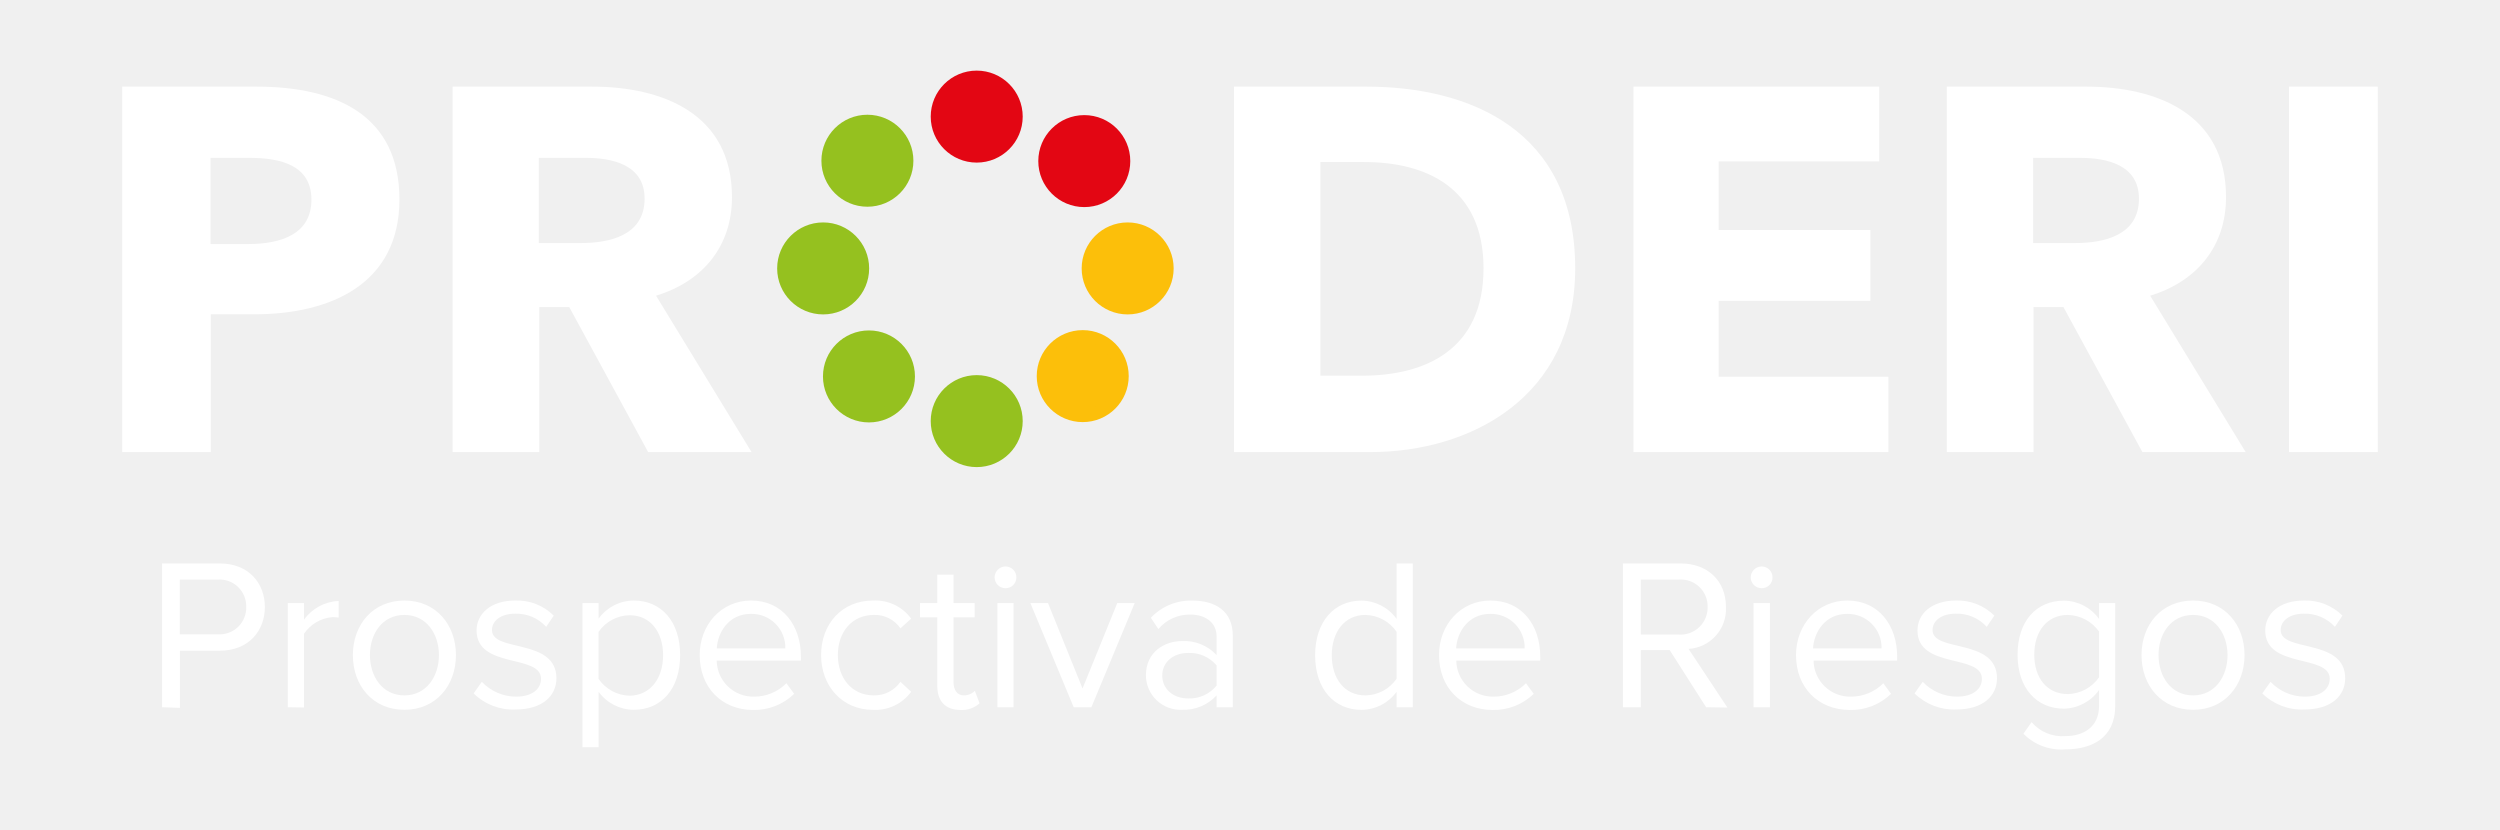
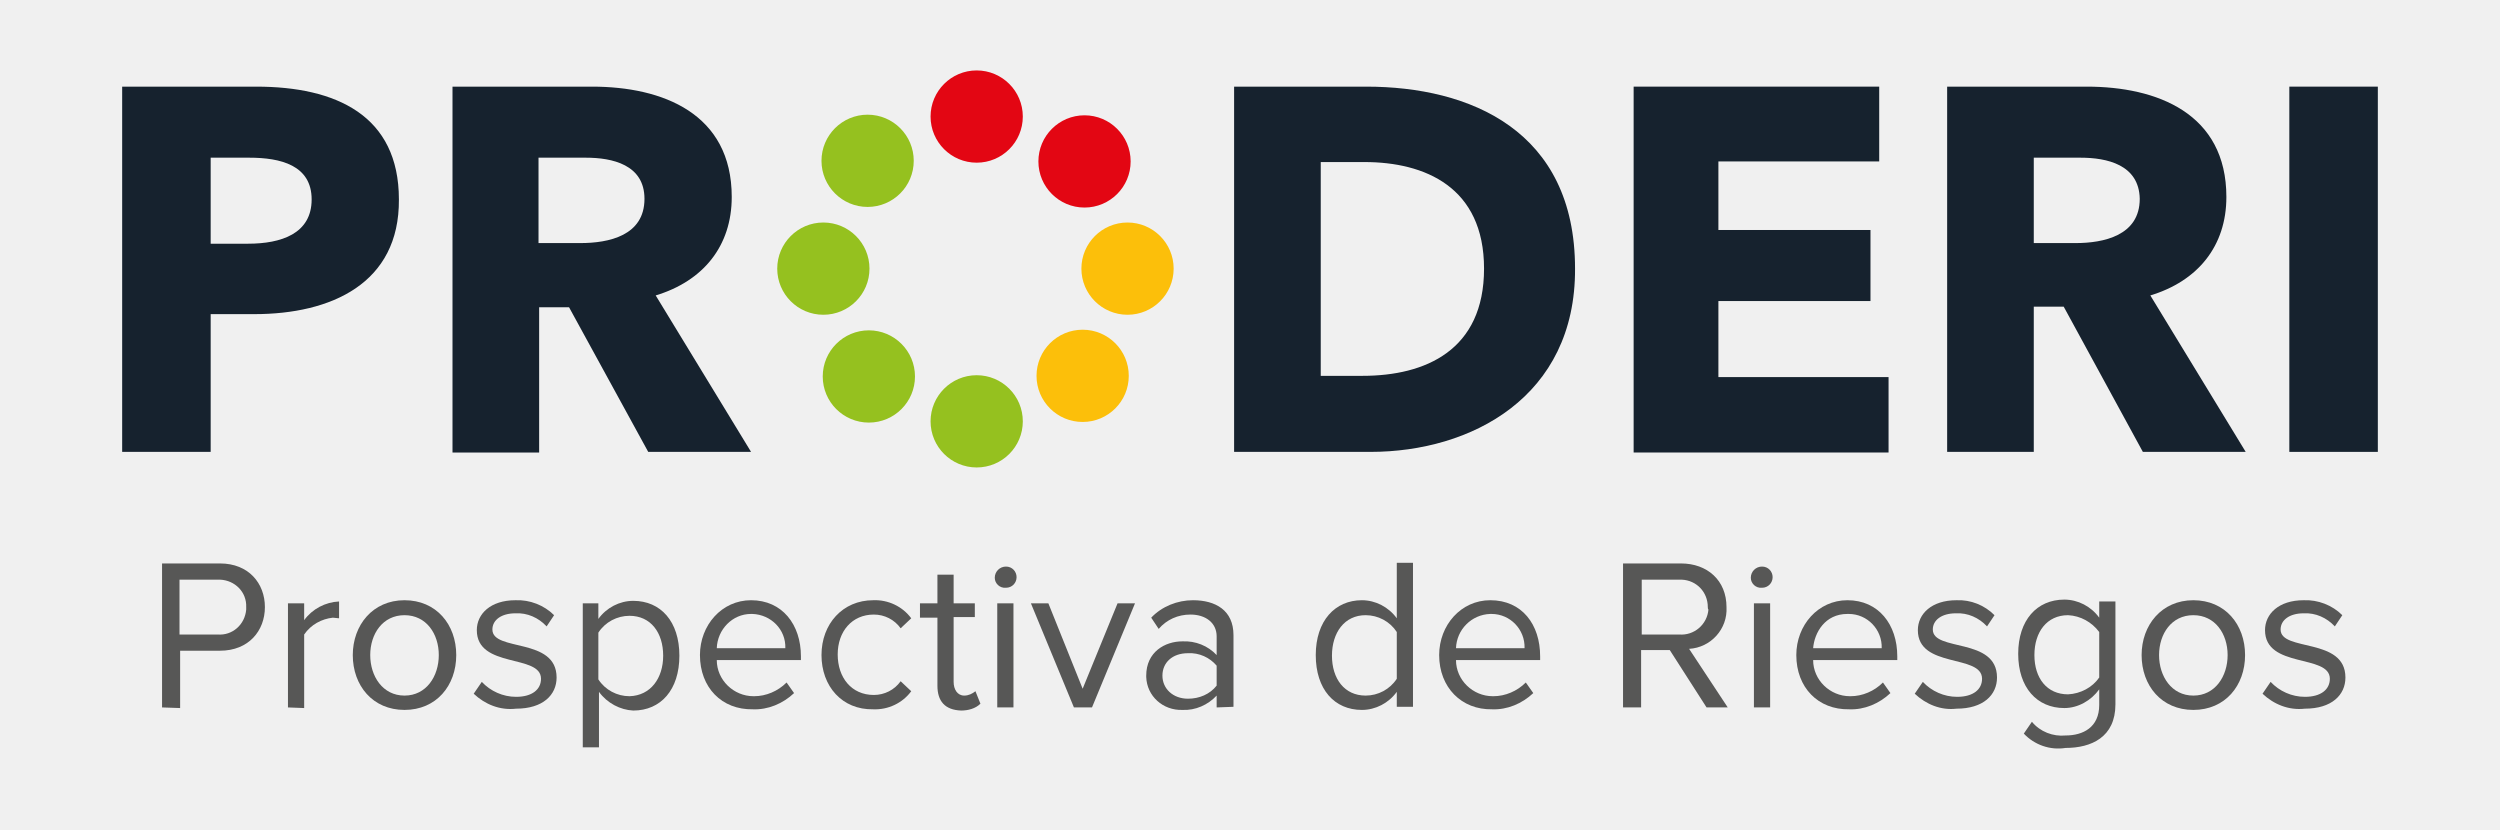
- <svg xmlns="http://www.w3.org/2000/svg" id="eJwg7p3S91b1" viewBox="0 0 401.14 133.07" shape-rendering="geometricPrecision" text-rendering="geometricPrecision">
-   <style>#eJwg7p3S91b8_tr {animation: eJwg7p3S91b8_tr__tr 6000ms linear infinite normal forwards}@keyframes eJwg7p3S91b8_tr__tr { 0% {transform: translate(156.51px,43.14px) rotate(0deg)} 100% {transform: translate(156.51px,43.14px) rotate(360.467deg)}}</style>
-   <path d="M40.82,50.43h-7v22.11h-14.21v-58.64h21.54C54,13.9,64.09,18.54,64.09,32c0,13.54-11.01,18.43-23.27,18.43ZM40,25.33h-6.22v13.83h6c5.3,0,10.19-1.57,10.19-7.12s-4.97-6.71-9.97-6.71Z" fill="#fff" />
-   <path d="M104,72.54L91.34,49.27h-4.81v23.27h-13.91v-58.64h22.38c11.26,0,22.45,4.31,22.45,17.73c0,7.86-4.64,13.5-12.18,15.82l15.32,25.09ZM94,25.33h-7.55v13.67h6.71c4.55,0,10.27-1.16,10.27-7.13c0-5.46-5.22-6.54-9.43-6.54Z" fill="#fff" />
-   <path d="M219.87,72.54h-21.87v-58.64h21.21c16.64,0,33.54,7,33.54,29.16c0,20.62-16.75,29.48-32.88,29.48Zm-1-46.55h-7v34.29h6.71c10.1,0,19.46-4.14,19.46-17.22s-9.39-17.06-19.16-17.06Z" fill="#fff" />
-   <path d="M262.1,72.54v-58.64h39.43v12h-25.76v11h24.35v11.37h-24.35v12.18h27.23v12.09Z" fill="#fff" />
-   <path d="M343.76,72.54L331.09,49.27h-4.8v23.27h-13.91v-58.64h22.36c11.26,0,22.44,4.31,22.44,17.73c0,7.86-4.63,13.5-12.17,15.82l15.32,25.09Zm-10-47.21h-7.53v13.67h6.71c4.55,0,10.27-1.16,10.27-7.13-.02-5.46-5.21-6.54-9.47-6.54Z" fill="#fff" />
-   <path d="M367.28,72.54v-58.64h14.25v58.64Z" fill="#fff" />
-   <g id="eJwg7p3S91b8_tr" transform="translate(156.51,43.14) rotate(0)">
-     <g transform="translate(-156.51,-43.14)">
-       <circle r="6.38" transform="translate(156.72 67.57)" fill="#95c11f" stroke="#95c11f" stroke-width="2" stroke-miterlimit="10" />
-       <circle r="6.38" transform="translate(139.43 60.4)" fill="#95c11f" stroke="#95c11f" stroke-width="2" stroke-miterlimit="10" />
-       <circle r="6.38" transform="translate(132.08 43.07)" fill="#95c11f" stroke="#95c11f" stroke-width="2" stroke-miterlimit="10" />
-       <circle r="6.38" transform="translate(139.18 25.79)" fill="#95c11f" stroke="#95c11f" stroke-width="2" stroke-miterlimit="10" />
-       <circle r="6.38" transform="translate(156.72 18.71)" fill="#e30613" stroke="#e30613" stroke-width="2" stroke-miterlimit="10" />
-       <circle r="6.38" transform="translate(173.98 25.85)" fill="#e30613" stroke="#e30613" stroke-width="2" stroke-miterlimit="10" />
-       <circle r="6.38" transform="translate(180.94 43.07)" fill="#fcbf0a" stroke="#fcbf0a" stroke-width="2" stroke-miterlimit="10" />
-       <circle r="6.38" transform="translate(173.73 60.35)" fill="#fcbf0a" stroke="#fcbf0a" stroke-width="2" stroke-miterlimit="10" />
+ <svg xmlns="http://www.w3.org/2000/svg" id="ejUOD6iA08s1" viewBox="0 0 401.1 133.1" shape-rendering="geometricPrecision" text-rendering="geometricPrecision">
+   <style>#ejUOD6iA08s8_tr {animation: ejUOD6iA08s8_tr__tr 6000ms linear infinite normal forwards}@keyframes ejUOD6iA08s8_tr__tr { 0% {transform: translate(156.5px,43.15px) rotate(0deg)} 100% {transform: translate(156.5px,43.15px) rotate(360.3951deg)}}</style>
+   <path d="M40.8,50.4h-7v22.1h-14.2v-58.6h21.5C53.9,13.9,64,18.5,64,32c.1,13.5-10.9,18.4-23.2,18.4ZM40,25.3h-6.2v13.8h6C45.1,39.1,50,37.5,50,32s-5-6.7-10-6.7Z" fill="#16222e" />
+   <path d="M104,72.5L91.3,49.3h-4.8v23.3h-13.9v-58.7h22.4c11.3,0,22.4,4.3,22.4,17.7c0,7.9-4.6,13.5-12.2,15.8l15.3,25.1h-16.5ZM94,25.3h-7.6v13.7h6.7c4.6,0,10.3-1.2,10.3-7.1c0-5.5-5.2-6.6-9.4-6.6Z" fill="#16222e" />
+   <path d="M219.9,72.5h-21.9v-58.6h21.2c16.6,0,33.5,7,33.5,29.2.1,20.6-16.7,29.4-32.8,29.4Zm-1-46.5h-7v34.3h6.7c10.1,0,19.5-4.1,19.5-17.2s-9.5-17.1-19.2-17.1v0Z" fill="#16222e" />
+   <path d="M262.1,72.5v-58.6h39.4v12h-25.8v11h24.4v11.4h-24.4v12.2h27.3v12.1h-40.9Z" fill="#16222e" />
+   <path d="M343.8,72.5L331.1,49.2h-4.8v23.3h-13.9v-58.6h22.4c11.3,0,22.4,4.3,22.4,17.7c0,7.9-4.6,13.5-12.2,15.8l15.3,25.1h-16.5Zm-10-47.2h-7.5v13.7h6.7c4.5,0,10.3-1.2,10.3-7.1-.1-5.5-5.3-6.6-9.5-6.6v0Z" fill="#16222e" />
+   <path d="M367.3,72.5v-58.6h14.2v58.6h-14.2Z" fill="#16222e" />
+   <g id="ejUOD6iA08s8_tr" transform="translate(156.5,43.15) rotate(0)">
+     <g transform="translate(-156.5,-43.15)">
+       <circle r="6.4" transform="translate(156.7 67.6)" fill="#95c11f" stroke="#95c11f" stroke-width="2" stroke-miterlimit="10" />
+       <circle r="6.4" transform="translate(139.4 60.4)" fill="#95c11f" stroke="#95c11f" stroke-width="2" stroke-miterlimit="10" />
+       <circle r="6.4" transform="translate(132.1 43.1)" fill="#95c11f" stroke="#95c11f" stroke-width="2" stroke-miterlimit="10" />
+       <circle r="6.4" transform="translate(139.2 25.8)" fill="#95c11f" stroke="#95c11f" stroke-width="2" stroke-miterlimit="10" />
+       <circle r="6.4" transform="translate(156.7 18.7)" fill="#e30613" stroke="#e30613" stroke-width="2" stroke-miterlimit="10" />
+       <circle r="6.4" transform="translate(174 25.9)" fill="#e30613" stroke="#e30613" stroke-width="2" stroke-miterlimit="10" />
+       <circle r="6.4" transform="translate(180.9 43.1)" fill="#fcbf0a" stroke="#fcbf0a" stroke-width="2" stroke-miterlimit="10" />
+       <circle r="6.4" transform="translate(173.7 60.3)" fill="#fcbf0a" stroke="#fcbf0a" stroke-width="2" stroke-miterlimit="10" />
    </g>
  </g>
-   <path d="M26,113.48v-23.07h9.27c4.64,0,7.23,3.18,7.23,7s-2.63,7-7.23,7h-6.4v9.17ZM39.51,97.36c.026-1.207-.459-2.368-1.335-3.198s-2.062-1.252-3.265-1.162h-6.06v8.78h6.06c1.213.089,2.407-.342,3.285-1.185s1.355-2.019,1.315-3.235Z" fill="#fff" />
-   <path d="M46.18,113.48v-16.71h2.6v2.66c1.292-1.803,3.343-2.91,5.56-3v2.66c-.332-.041-.666-.064-1-.07-1.847.151-3.524,1.134-4.56,2.67v11.83Z" fill="#fff" />
-   <path d="M56.62,105.11c0-4.85,3.19-8.75,8.27-8.75s8.27,3.9,8.27,8.75-3.18,8.78-8.27,8.78-8.27-3.89-8.27-8.78Zm13.81,0c0-3.39-2-6.44-5.54-6.44s-5.53,3-5.53,6.44s2,6.47,5.53,6.47s5.54-3.05,5.54-6.47Z" fill="#fff" />
-   <path d="M76,111.26l1.31-1.86c1.429,1.515,3.418,2.376,5.5,2.38c2.56,0,4-1.21,4-2.87c0-4-10.34-1.55-10.34-7.75c0-2.62,2.21-4.8,6.19-4.8c2.31-.088,4.552.788,6.19,2.42l-1.21,1.8c-1.275-1.404-3.104-2.176-5-2.11-2.28,0-3.7,1.14-3.7,2.63c0,3.63,10.34,1.24,10.34,7.74c0,2.81-2.25,5-6.54,5-2.51.127-4.956-.81-6.74-2.58Z" fill="#fff" />
-   <path d="M96.05,111v8.89h-2.59v-23.12h2.59v2.49c1.309-1.812,3.405-2.889,5.64-2.9c4.39,0,7.44,3.32,7.44,8.75s-3,8.78-7.44,8.78c-2.233-.008-4.329-1.082-5.64-2.89Zm10.35-5.84c0-3.7-2-6.44-5.36-6.44-2.001.026-3.865,1.022-5,2.67v7.54c1.134,1.653,2.996,2.658,5,2.7c3.35-.05,5.36-2.82,5.36-6.52Z" fill="#fff" />
-   <path d="M112.27,105.11c0-4.85,3.46-8.75,8.24-8.75c5,0,8,3.94,8,9v.64h-13.51c.021,1.565.667,3.056,1.794,4.142s2.642,1.676,4.206,1.638c1.946.01,3.813-.766,5.18-2.15l1.25,1.7c-1.776,1.719-4.169,2.653-6.64,2.59-4.95-.03-8.52-3.59-8.52-8.81Zm8.2-6.61c-3.56,0-5.32,3-5.46,5.54h11c.039-1.481-.532-2.913-1.58-3.96s-2.479-1.619-3.96-1.58Z" fill="#fff" />
-   <path d="M131.75,105.11c0-5,3.35-8.75,8.33-8.75c2.399-.128,4.7.963,6.12,2.9l-1.72,1.56c-.957-1.4-2.565-2.212-4.26-2.15-3.53,0-5.78,2.74-5.78,6.44s2.25,6.47,5.78,6.47c1.695.031,3.294-.787,4.26-2.18l1.72,1.6c-1.42,1.937-3.721,3.028-6.12,2.9-4.98-.01-8.33-3.85-8.33-8.79Z" fill="#fff" />
-   <path d="M150.39,110v-10.95h-2.77v-2.28h2.77v-4.56h2.61v4.56h3.39v2.28h-3.39v10.38c0,1.25.55,2.15,1.66,2.15.661.005,1.297-.258,1.76-.73l.76,2c-.842.755-1.951,1.14-3.08,1.07-2.47-.03-3.71-1.44-3.71-3.92Z" fill="#fff" />
-   <path d="M159.59,92.65c.005-.97.79-1.755,1.76-1.76.463.003.906.19,1.231.52s.504.777.499,1.24c.005.46-.175.904-.501,1.229s-.769.506-1.229.501c-.463.005-.909-.174-1.24-.499s-.518-.768-.52-1.231Zm.45,20.83v-16.71h2.59v16.71Z" fill="#fff" />
-   <path d="M172.28,113.48l-6.95-16.71h2.83l5.54,13.7l5.57-13.7h2.8l-6.95,16.71Z" fill="#fff" />
-   <path d="M195.21,113.48v-1.9c-1.418,1.54-3.438,2.384-5.53,2.31-1.513.071-2.989-.48-4.086-1.524s-1.72-2.492-1.724-4.006c0-3.77,3-5.5,5.81-5.5c2.085-.102,4.108.721,5.53,2.25v-3c0-2.22-1.8-3.5-4.22-3.5-1.968-.034-3.848.818-5.12,2.32l-1.21-1.8c1.727-1.836,4.16-2.842,6.68-2.76c3.56,0,6.47,1.59,6.47,5.63v11.49Zm0-3.53v-3.18c-1.126-1.34-2.811-2.08-4.56-2-2.46,0-4.16,1.52-4.16,3.63s1.7,3.67,4.16,3.67c1.762.071,3.453-.697,4.56-2.07Z" fill="#fff" />
-   <path d="M224.09,113.48v-2.48c-1.309,1.812-3.405,2.889-5.64,2.9-4.35,0-7.43-3.32-7.43-8.75s3.08-8.78,7.43-8.78c2.242.02,4.339,1.113,5.64,2.94v-8.9h2.6v23.07Zm0-4.57v-7.54c-1.134-1.653-2.996-2.658-5-2.7-3.39,0-5.4,2.77-5.4,6.47s2,6.44,5.4,6.44c2.001-.025,3.866-1.021,5-2.67Z" fill="#fff" />
-   <path d="M230.9,105.11c0-4.85,3.46-8.75,8.24-8.75c5.05,0,8,3.94,8,9v.64h-13.47c.021,1.565.667,3.056,1.794,4.142s2.642,1.676,4.206,1.638c1.945.008,3.812-.766,5.18-2.15l1.25,1.7c-1.776,1.719-4.169,2.653-6.64,2.59-4.99-.03-8.56-3.59-8.56-8.81Zm8.2-6.61c-3.56,0-5.32,3-5.46,5.54h11c.039-1.481-.532-2.913-1.58-3.96s-2.479-1.619-3.96-1.58Z" fill="#fff" />
-   <path d="M273.76,113.48l-5.85-9.17h-4.63v9.17h-2.87v-23.07h9.27c4.22,0,7.26,2.69,7.26,7c.176,3.503-2.499,6.495-6,6.71l6.23,9.41ZM274,97.36c.022-1.218-.475-2.388-1.365-3.219s-2.092-1.246-3.305-1.141h-6.05v8.82h6.05c1.227.091,2.436-.342,3.326-1.192s1.378-2.037,1.344-3.268Z" fill="#fff" />
-   <path d="M280.91,92.65c.011-.971.799-1.755,1.77-1.76.463.003.906.19,1.231.52s.504.777.499,1.24c.005.46-.175.904-.501,1.229s-.769.506-1.229.501c-.464.005-.911-.174-1.243-.498s-.521-.767-.527-1.232Zm.45,20.83v-16.71h2.64v16.71Z" fill="#fff" />
-   <path d="M288.18,105.11c0-4.85,3.46-8.75,8.23-8.75c5,0,8,3.94,8,9v.64h-13.41c.018,1.566.663,3.059,1.791,4.145s2.644,1.675,4.209,1.635c1.949.01,3.819-.765,5.19-2.15l1.24,1.7c-1.775,1.72-4.169,2.654-6.64,2.59-5.05-.03-8.61-3.59-8.61-8.81Zm8.2-6.61c-3.57,0-5.33,3-5.47,5.54h11c.033-1.477-.539-2.904-1.583-3.95s-2.47-1.62-3.947-1.59Z" fill="#fff" />
-   <path d="M307.2,111.26l1.31-1.86c1.429,1.515,3.418,2.376,5.5,2.38c2.56,0,4-1.21,4-2.87c0-4-10.34-1.55-10.34-7.75c0-2.62,2.21-4.8,6.19-4.8c2.293-.074,4.514.801,6.14,2.42l-1.21,1.8c-1.275-1.404-3.104-2.176-5-2.11-2.28,0-3.7,1.14-3.7,2.63c0,3.63,10.34,1.24,10.34,7.74c0,2.81-2.24,5-6.53,5-2.495.107-4.921-.828-6.7-2.58Z" fill="#fff" />
-   <path d="M324.67,117.73l1.31-1.86c1.346,1.574,3.366,2.407,5.43,2.24c2.77,0,5.4-1.35,5.4-4.87v-2.53c-1.299,1.837-3.391,2.95-5.64,3-4.36,0-7.44-3.26-7.44-8.65s3-8.68,7.44-8.68c2.242.02,4.339,1.113,5.64,2.94v-2.55h2.59v16.47c0,5.29-3.91,7-8,7-2.504.2-4.969-.719-6.73-2.51Zm12.14-9.06v-7.33c-1.153-1.628-3.006-2.618-5-2.67-3.39,0-5.4,2.67-5.4,6.37s2,6.33,5.4,6.33c2.002-.051,3.859-1.054,5-2.7Z" fill="#fff" />
-   <path d="M343.62,105.11c0-4.85,3.18-8.75,8.27-8.75s8.26,3.9,8.26,8.75-3.18,8.78-8.26,8.78-8.27-3.89-8.27-8.78Zm13.8,0c0-3.39-2-6.44-5.53-6.44s-5.54,3-5.54,6.44s2,6.47,5.54,6.47s5.53-3.05,5.53-6.47Z" fill="#fff" />
-   <path d="M363,111.26l1.32-1.86c1.426,1.519,3.417,2.381,5.5,2.38c2.56,0,4-1.21,4-2.87c0-4-10.35-1.55-10.35-7.75c0-2.62,2.22-4.8,6.19-4.8c2.313-.087,4.558.789,6.2,2.42l-1.21,1.8c-1.278-1.4-3.105-2.171-5-2.11-2.28,0-3.7,1.14-3.7,2.63c0,3.63,10.35,1.24,10.35,7.74c0,2.81-2.25,5-6.54,5-2.515.124-4.967-.812-6.76-2.58Z" fill="#fff" />
+   <path d="M26,113.5v-23.1h9.3c4.6,0,7.2,3.2,7.2,7s-2.6,7-7.2,7h-6.4v9.2l-2.9-.1ZM39.5,97.4c.1-2.4-1.8-4.3-4.2-4.4-.1,0-.3,0-.4,0h-6.1v8.8h6.1c2.4.2,4.4-1.6,4.6-4c0-.1,0-.3,0-.4Z" fill="#575756" />
+   <path d="M46.2,113.5v-16.7h2.6v2.7c1.3-1.8,3.4-2.9,5.6-3v2.7c-.3,0-.7-.1-1-.1-1.8.2-3.5,1.1-4.6,2.7v11.8l-2.6-.1Z" fill="#575756" />
+   <path d="M56.6,105.1c0-4.8,3.2-8.8,8.3-8.8s8.3,3.9,8.3,8.8-3.2,8.8-8.3,8.8-8.3-3.9-8.3-8.8Zm13.8,0c0-3.4-2-6.4-5.5-6.4s-5.5,3-5.5,6.4s2,6.5,5.5,6.5s5.5-3.1,5.5-6.5Z" fill="#575756" />
+   <path d="M76,111.3l1.3-1.9c1.4,1.5,3.4,2.4,5.5,2.4c2.6,0,4-1.2,4-2.9c0-4-10.3-1.6-10.3-7.8c0-2.6,2.2-4.8,6.2-4.8c2.3-.1,4.6.8,6.2,2.4l-1.2,1.8c-1.3-1.4-3.1-2.2-5-2.1-2.3,0-3.7,1.1-3.7,2.6c0,3.6,10.3,1.2,10.3,7.7c0,2.8-2.2,5-6.5,5-2.6.3-5-.7-6.8-2.4Z" fill="#575756" />
+   <path d="M96.1,111v8.9h-2.6v-23.1h2.5v2.5c1.3-1.8,3.4-2.9,5.6-2.9c4.4,0,7.4,3.3,7.4,8.8s-3,8.8-7.4,8.8c-2.1-.1-4.2-1.2-5.5-3Zm10.3-5.8c0-3.7-2-6.4-5.4-6.4-2,0-3.9,1-5,2.7v7.5c1.1,1.7,3,2.7,5,2.7c3.4-.1,5.4-2.9,5.4-6.5v0Z" fill="#575756" />
+   <path d="M112.3,105.1c0-4.8,3.5-8.8,8.2-8.8c5,0,8,3.9,8,9v.6h-13.5c0,3.2,2.7,5.8,5.9,5.8c0,0,0,0,.1,0c1.9,0,3.8-.8,5.2-2.2l1.2,1.7c-1.8,1.7-4.2,2.7-6.6,2.6-5,.1-8.5-3.5-8.5-8.7Zm8.2-6.6c-3,0-5.4,2.5-5.5,5.5h11c.1-3-2.3-5.4-5.3-5.5-.1,0-.2,0-.2,0Z" fill="#575756" />
+   <path d="M131.8,105.1c0-5,3.4-8.8,8.3-8.8c2.4-.1,4.7,1,6.1,2.9l-1.7,1.6c-1-1.4-2.6-2.2-4.3-2.2-3.5,0-5.8,2.7-5.8,6.4s2.2,6.5,5.8,6.5c1.7,0,3.3-.8,4.3-2.2l1.7,1.6c-1.4,1.9-3.7,3-6.1,2.9-5,.1-8.3-3.7-8.3-8.7Z" fill="#575756" />
+   <path d="M150.4,110v-10.9h-2.8v-2.3h2.8v-4.6h2.6v4.6h3.4v2.2h-3.4v10.4c0,1.2.6,2.2,1.7,2.2.7,0,1.3-.3,1.8-.7l.8,2c-.8.8-2,1.1-3.1,1.1-2.6-.1-3.8-1.5-3.8-4Z" fill="#575756" />
+   <path d="M159.6,92.7c0-1,.8-1.8,1.8-1.8s1.7.8,1.7,1.7c0,0,0,0,0,0c0,.9-.7,1.7-1.7,1.7c0,0,0,0,0,0-1,.1-1.8-.7-1.8-1.6c0,0,0,0,0,0Zm.4,20.8v-16.7h2.6v16.7h-2.6Z" fill="#575756" />
+   <path d="M172.3,113.5l-6.9-16.7h2.8l5.5,13.7l5.6-13.7h2.8l-6.9,16.7h-2.9Z" fill="#575756" />
+   <path d="M195.2,113.5v-1.9c-1.4,1.5-3.4,2.4-5.5,2.3-3.1.1-5.7-2.2-5.8-5.3c0-.1,0-.2,0-.2c0-3.8,3-5.5,5.8-5.5c2.1-.1,4.1.7,5.5,2.2v-3c0-2.2-1.8-3.5-4.2-3.5-2,0-3.8.8-5.1,2.3l-1.2-1.8c1.7-1.8,4.2-2.8,6.7-2.8c3.6,0,6.5,1.6,6.5,5.6v11.5l-2.7.1Zm0-3.5v-3.2c-1.1-1.3-2.8-2.1-4.6-2-2.5,0-4.1,1.5-4.1,3.6s1.7,3.7,4.1,3.7c1.8,0,3.5-.7,4.6-2.1v0Z" fill="#575756" />
+   <path d="M224.1,113.5v-2.5c-1.3,1.8-3.4,2.9-5.6,2.9-4.4,0-7.4-3.3-7.4-8.8s3.1-8.8,7.4-8.8c2.2,0,4.3,1.1,5.6,2.9v-8.9h2.6v23.1h-2.6Zm0-4.6v-7.5c-1.1-1.7-3-2.7-5-2.7-3.4,0-5.4,2.8-5.4,6.5s2,6.4,5.4,6.4c2,0,3.9-1,5-2.7Z" fill="#575756" />
+   <path d="M230.9,105.1c0-4.8,3.5-8.8,8.2-8.8c5.1,0,8,3.9,8,9v.6h-13.5c0,3.2,2.7,5.8,5.9,5.8c0,0,0,0,.1,0c1.9,0,3.8-.8,5.2-2.2l1.2,1.7c-1.8,1.7-4.2,2.7-6.6,2.6-4.9.1-8.5-3.5-8.5-8.7Zm8.2-6.6c-3,.1-5.4,2.5-5.5,5.5h11c.1-3-2.3-5.5-5.3-5.5c0,0-.1,0-.2,0v0Z" fill="#575756" />
+   <path d="M273.8,113.5l-5.9-9.2h-4.6v9.2h-2.9v-23.1h9.3c4.2,0,7.3,2.7,7.3,7c.2,3.5-2.5,6.5-6,6.7l6.2,9.4h-3.4Zm.2-16.1c0-2.4-1.8-4.3-4.2-4.4-.1,0-.3,0-.4,0h-6v8.8h6c2.4.2,4.5-1.6,4.7-4-.1-.1-.1-.3-.1-.4v0Z" fill="#575756" />
+   <path d="M280.9,92.7c0-1,.8-1.8,1.8-1.8s1.7.8,1.7,1.7c0,0,0,0,0,0c0,.9-.7,1.7-1.7,1.7c0,0,0,0,0,0-1,.1-1.8-.7-1.8-1.6c0,0,0,0,0,0Zm.5,20.8v-16.7h2.6v16.7h-2.6Z" fill="#575756" />
+   <path d="M288.2,105.1c0-4.8,3.5-8.8,8.2-8.8c5,0,8,3.9,8,9v.6h-13.5c0,3.2,2.7,5.8,5.9,5.8c0,0,0,0,.1,0c1.9,0,3.8-.8,5.2-2.2l1.2,1.7c-1.8,1.7-4.2,2.7-6.6,2.6-5,.1-8.5-3.5-8.5-8.7Zm8.2-6.6c-3.6,0-5.3,3-5.5,5.5h11c.1-3-2.3-5.5-5.3-5.5-.1,0-.1,0-.2,0Z" fill="#575756" />
+   <path d="M307.2,111.3l1.3-1.9c1.4,1.5,3.4,2.4,5.5,2.4c2.6,0,4-1.2,4-2.9c0-4-10.3-1.6-10.3-7.8c0-2.6,2.2-4.8,6.2-4.8c2.3-.1,4.5.8,6.1,2.4l-1.2,1.8c-1.3-1.4-3.1-2.2-5-2.1-2.3,0-3.7,1.1-3.7,2.6c0,3.6,10.3,1.2,10.3,7.7c0,2.8-2.2,5-6.5,5-2.5.3-4.9-.7-6.7-2.4Z" fill="#575756" />
+   <path d="M324.7,117.7l1.3-1.9c1.3,1.6,3.4,2.4,5.4,2.2c2.8,0,5.4-1.3,5.4-4.9v-2.5c-1.3,1.8-3.4,3-5.6,3-4.4,0-7.4-3.3-7.4-8.7s3-8.7,7.4-8.7c2.2,0,4.3,1.1,5.6,2.9v-2.6h2.6v16.5c0,5.3-3.9,7-8,7-2.5.4-5-.5-6.7-2.3Zm12.1-9v-7.3c-1.2-1.6-3-2.6-5-2.7-3.4,0-5.4,2.7-5.4,6.4s2,6.3,5.4,6.3c2-.1,3.9-1.1,5-2.7v0Z" fill="#575756" />
+   <path d="M343.6,105.1c0-4.8,3.2-8.8,8.3-8.8s8.3,3.9,8.3,8.8-3.2,8.8-8.3,8.8-8.3-3.9-8.3-8.8Zm13.8,0c0-3.4-2-6.4-5.5-6.4s-5.5,3-5.5,6.4s2,6.5,5.5,6.5s5.5-3.1,5.5-6.5v0Z" fill="#575756" />
+   <path d="M363,111.3l1.3-1.9c1.4,1.5,3.4,2.4,5.5,2.4c2.6,0,4-1.2,4-2.9c0-4-10.4-1.6-10.4-7.8c0-2.6,2.2-4.8,6.2-4.8c2.3-.1,4.6.8,6.2,2.4l-1.2,1.8c-1.3-1.4-3.1-2.2-5-2.1-2.3,0-3.7,1.1-3.7,2.6c0,3.6,10.4,1.2,10.4,7.7c0,2.8-2.2,5-6.5,5-2.6.3-5-.7-6.8-2.4Z" fill="#575756" />
</svg>
